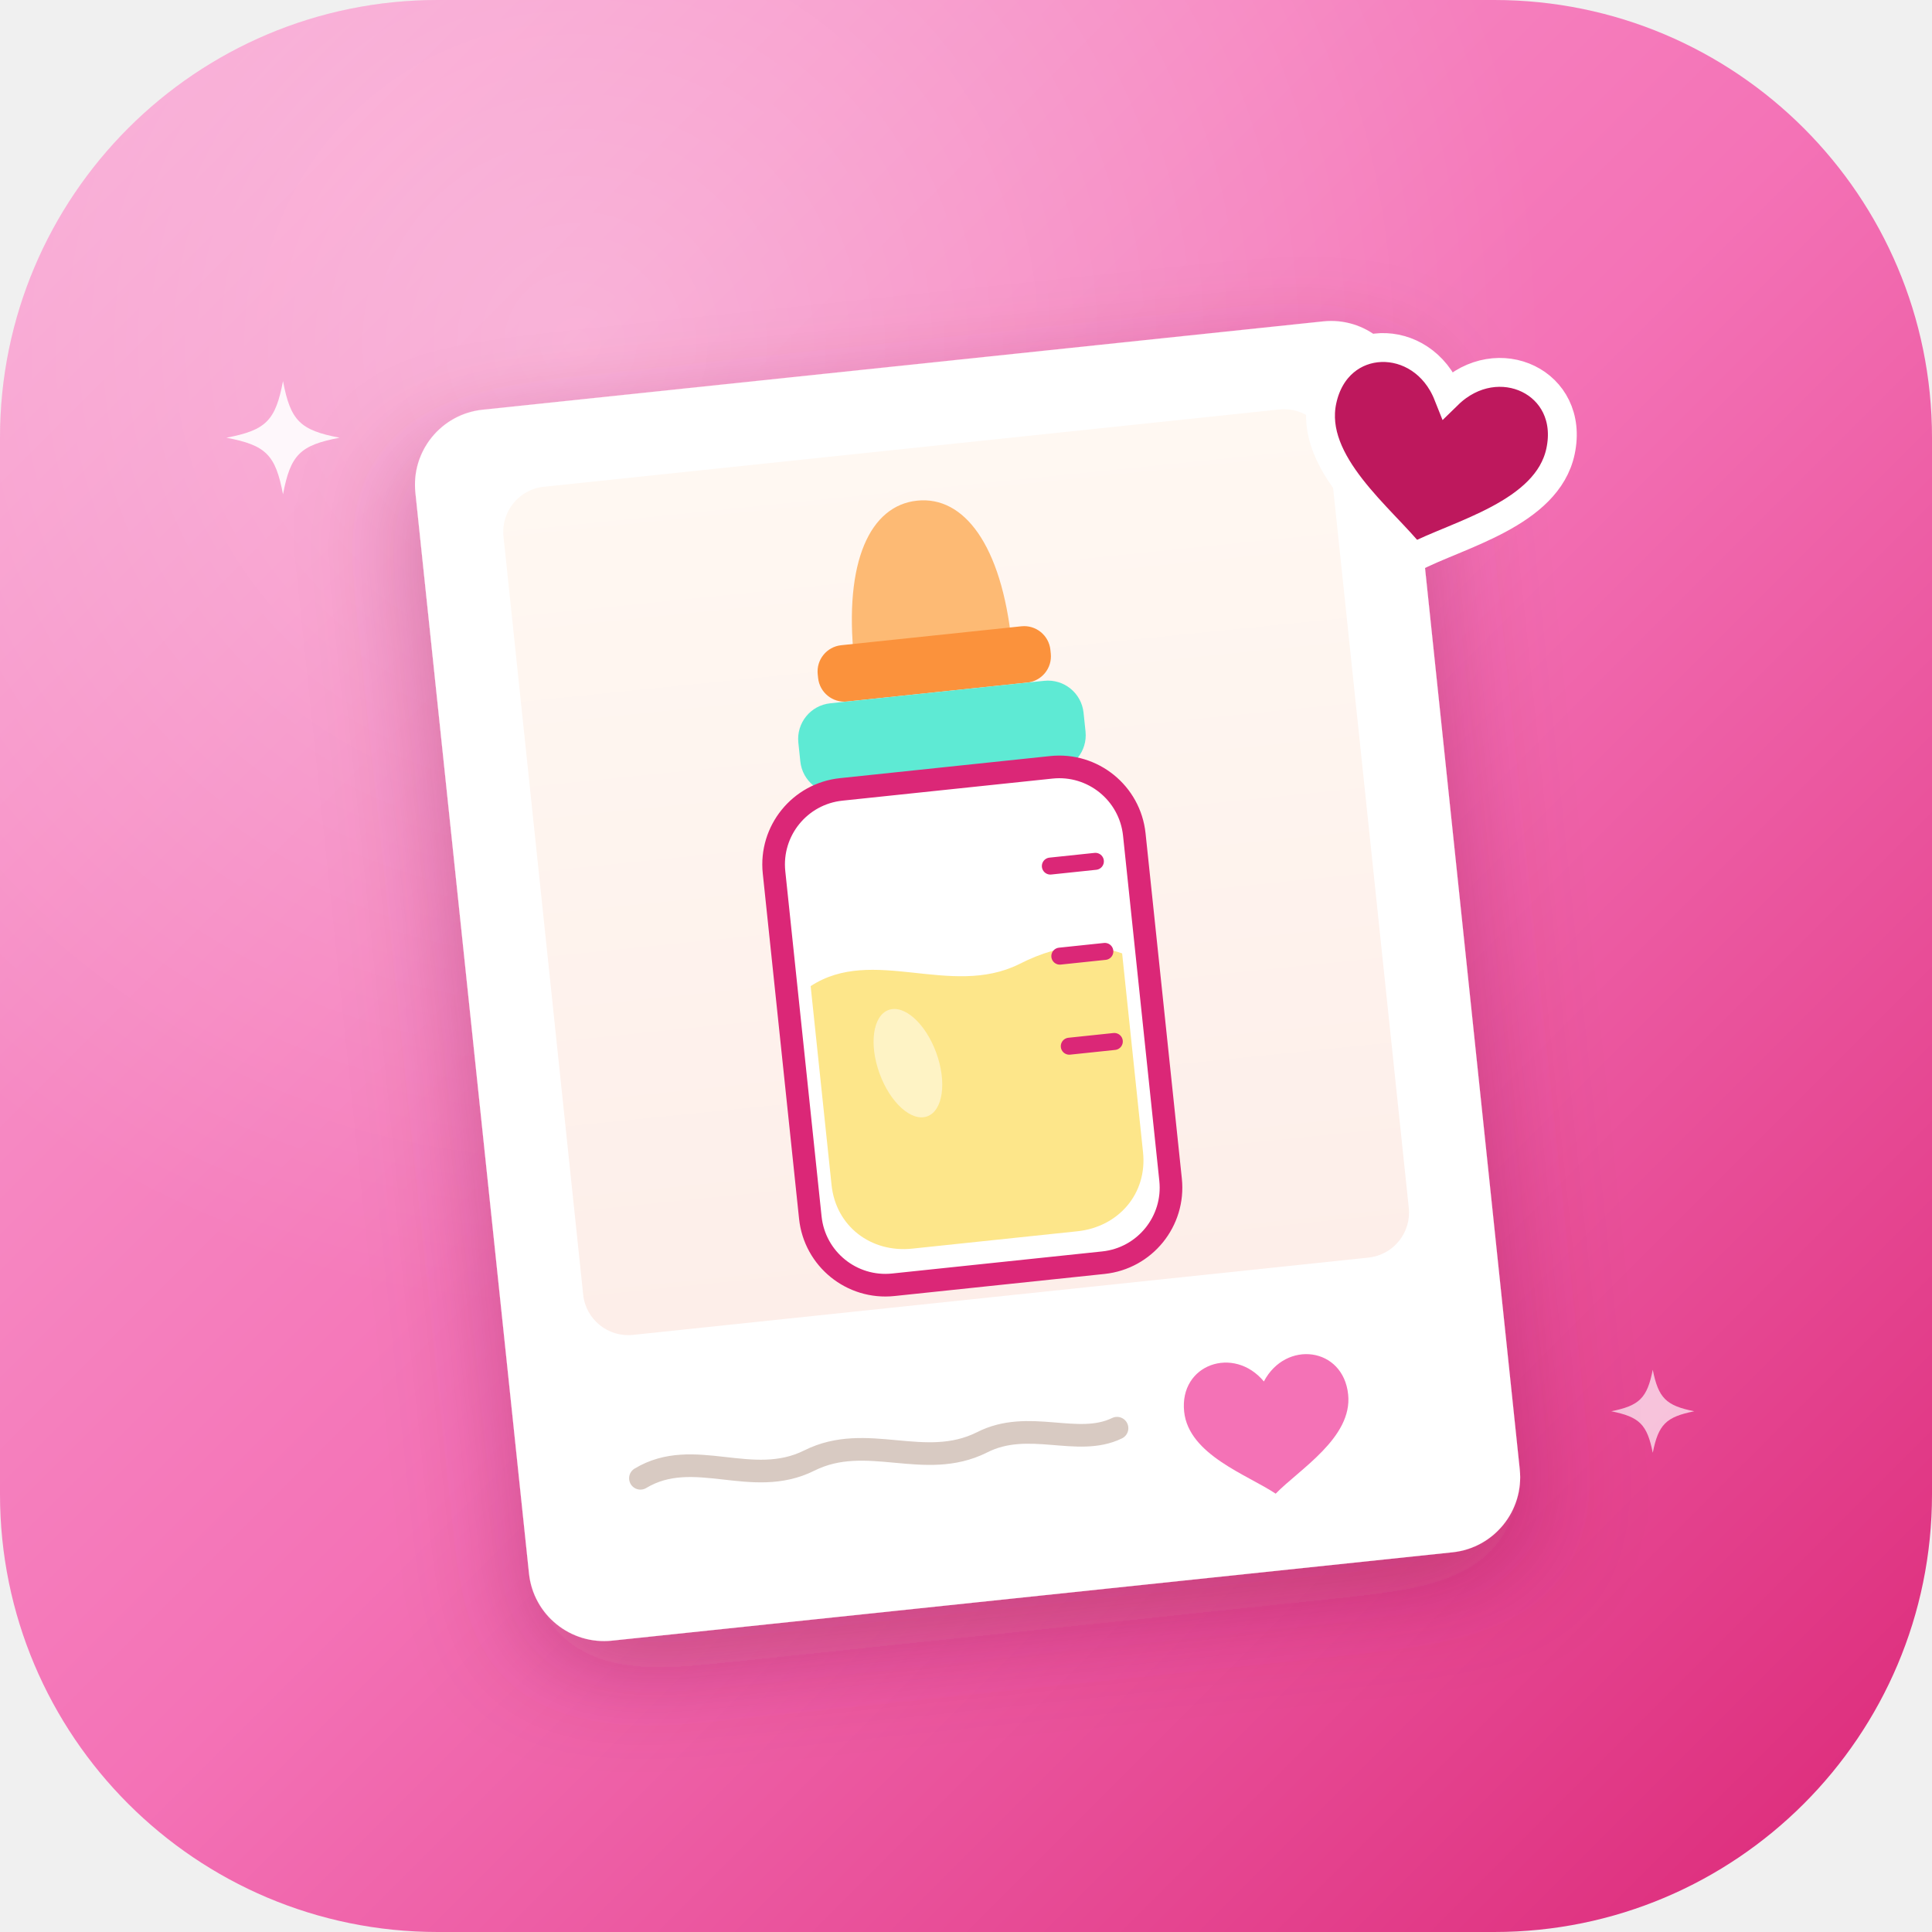
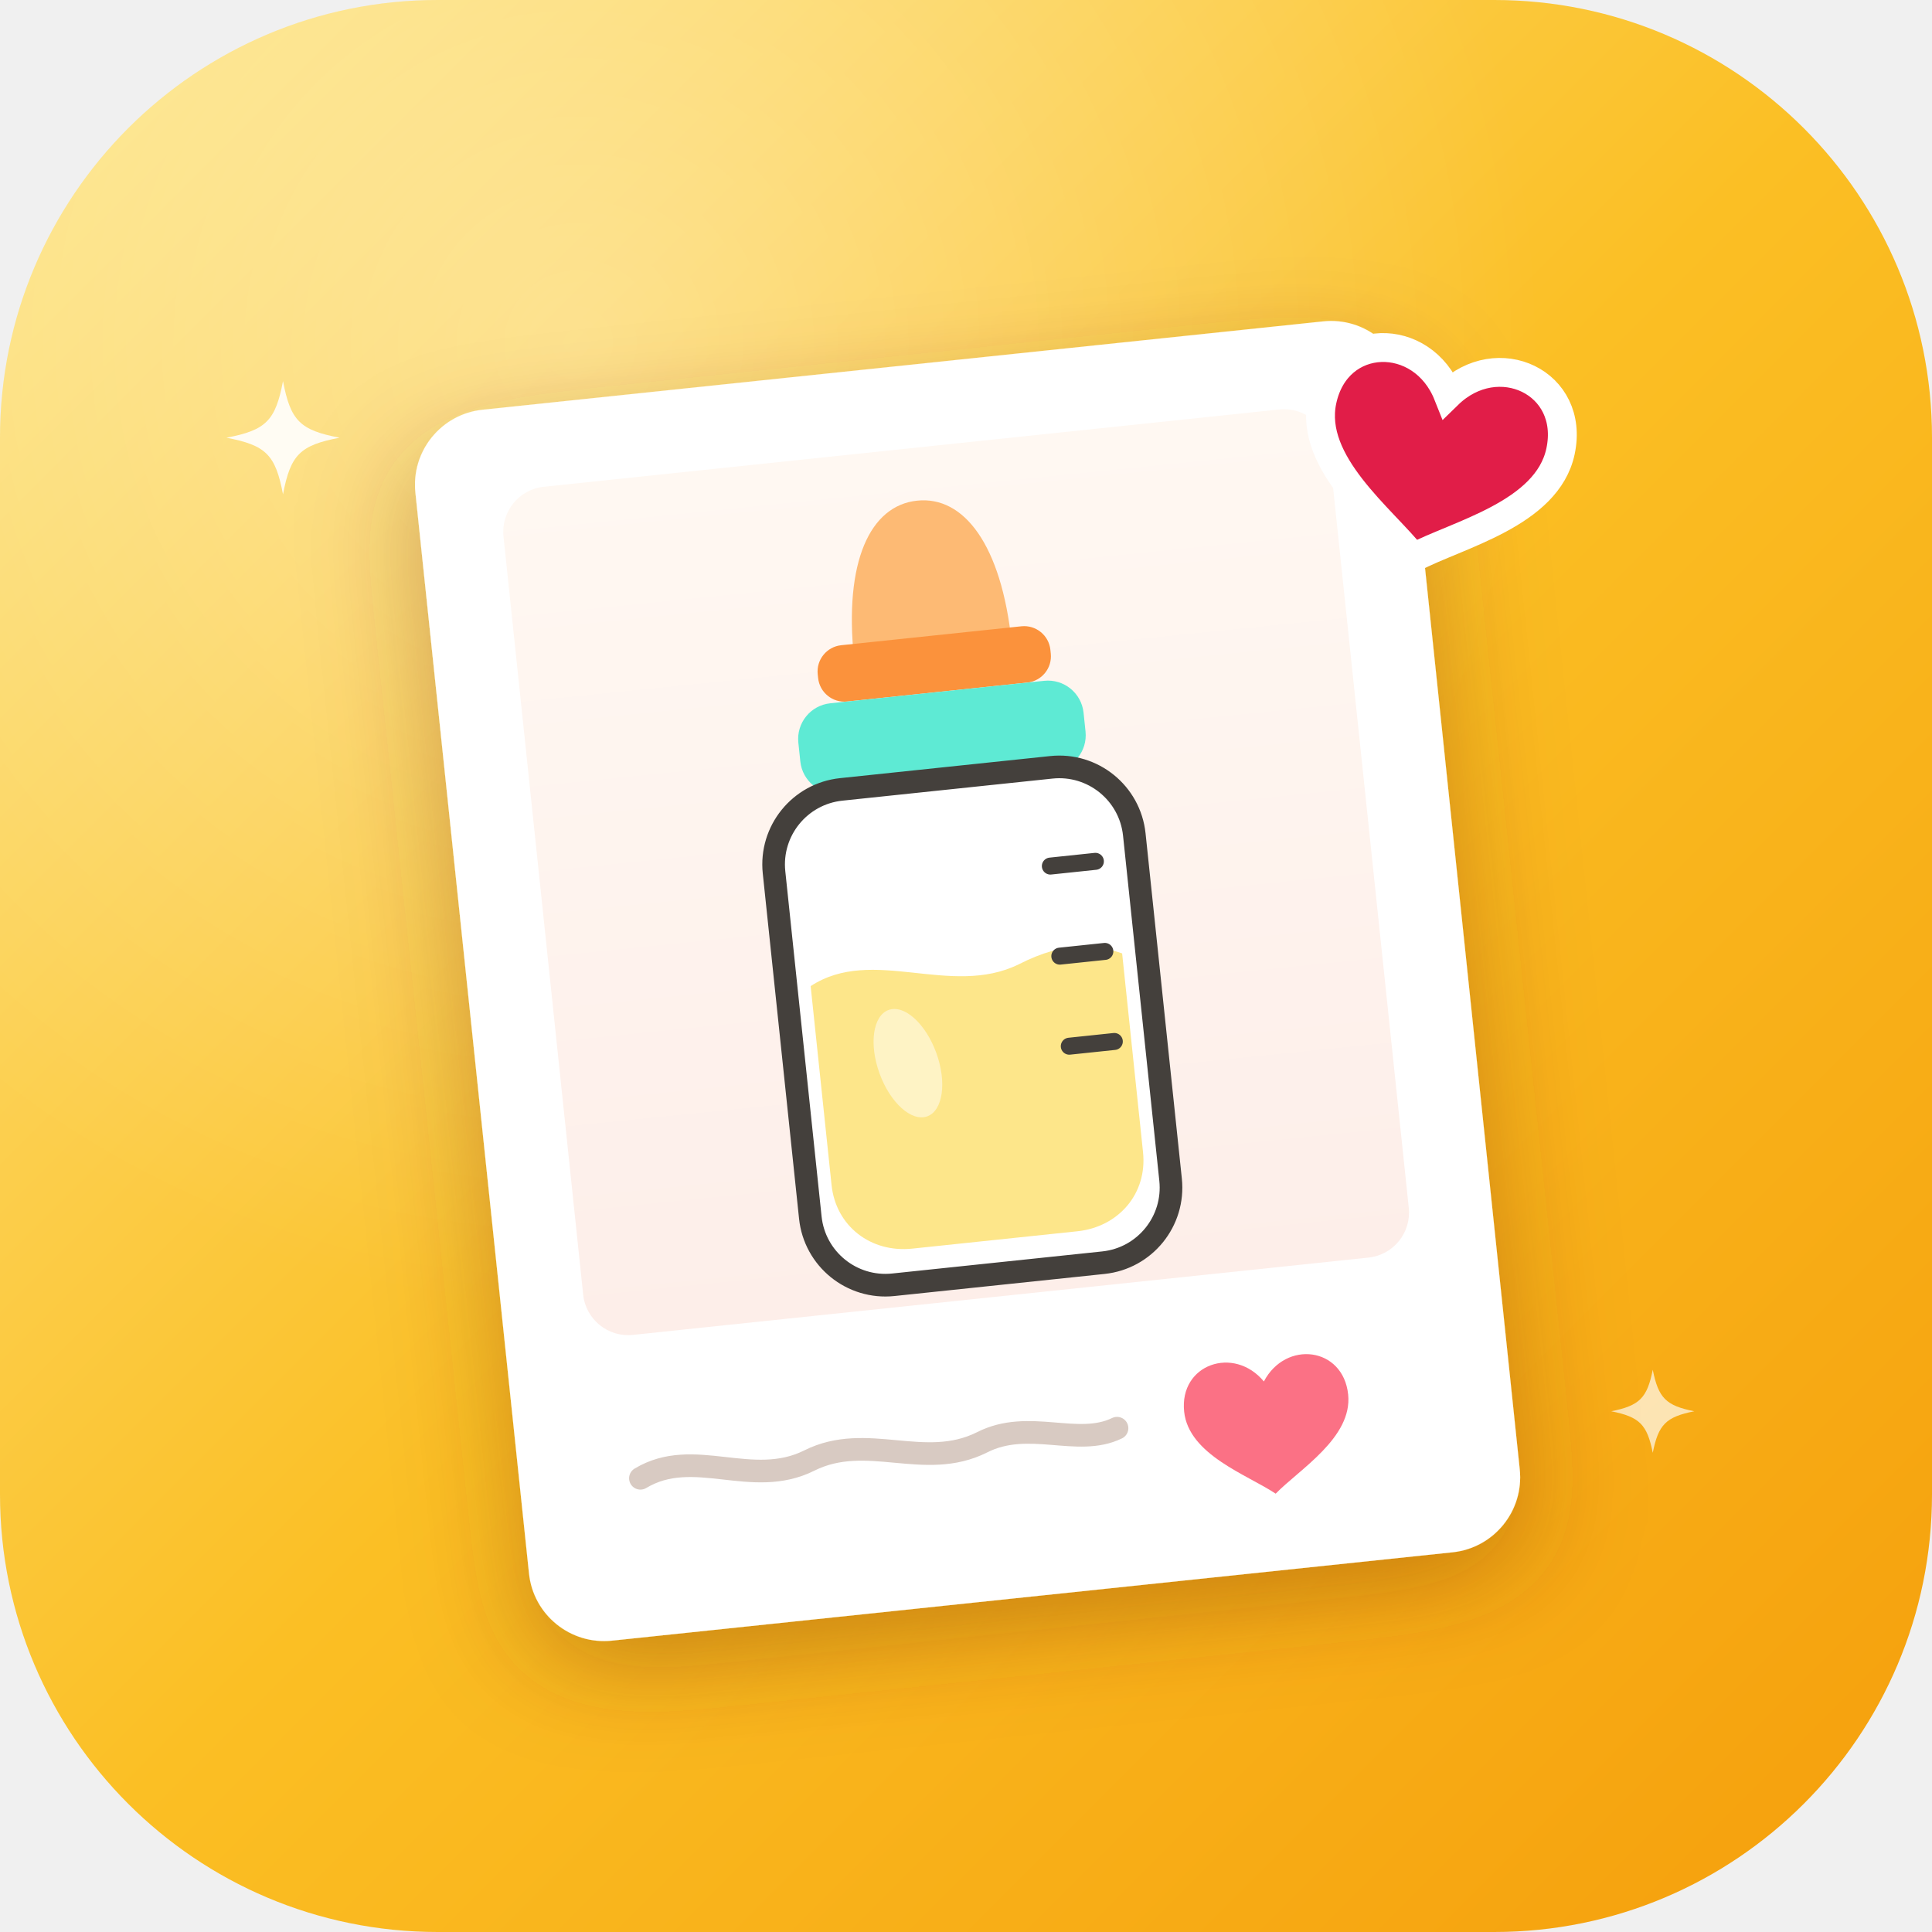
<svg xmlns="http://www.w3.org/2000/svg" width="1024" height="1024" viewBox="0 0 1024 1024">
  <defs>
    <linearGradient id="bg" x1="0" y1="0" x2="1024" y2="1024" gradientUnits="userSpaceOnUse">
-       <stop offset="0" stop-color="#f9a8d4" />
-       <stop offset="0.5" stop-color="#f472b6" />
-       <stop offset="1" stop-color="#db2777" />
+       <stop offset="0" stop-color="#fde68a" />
+       <stop offset="0.5" stop-color="#fbbf24" />
+       <stop offset="1" stop-color="#f59e0b" />
    </linearGradient>
    <radialGradient id="glow" cx="0.3" cy="0.18" r="0.9">
      <stop offset="0" stop-color="#ffffff" stop-opacity="0.32" />
      <stop offset="0.55" stop-color="#ffffff" stop-opacity="0" />
    </radialGradient>
    <linearGradient id="photo" x1="0" y1="0" x2="0" y2="1">
      <stop offset="0" stop-color="#fff8f2" />
      <stop offset="1" stop-color="#fdeee9" />
    </linearGradient>
    <filter id="shadow" x="-30%" y="-30%" width="160%" height="160%">
-       <feDropShadow dx="0" dy="18" stdDeviation="28" flood-color="#831843" flood-opacity="0.35" />
+       <feDropShadow dx="0" dy="18" stdDeviation="28" flood-color="#78350f" flood-opacity="0.35" />
    </filter>
  </defs>
  <rect width="1024" height="1024" rx="232" fill="url(#bg)" />
  <rect width="1024" height="1024" rx="232" fill="url(#glow)" />
  <g fill="#ffffff" opacity="0.9">
    <path transform="translate(150 232)" d="M 0 -30 C 4 -9 9 -4 30 0 C 9 4 4 9 0 30 C -4 9 -9 4 -30 0 C -9 -4 -4 -9 0 -30 Z" />
    <path transform="translate(876 748)" d="M 0 -22 C 3 -7 7 -3 22 0 C 7 3 3 7 0 22 C -3 7 -7 3 -22 0 C -7 -3 -3 -7 0 -22 Z" opacity="0.75" />
  </g>
  <g transform="rotate(-6 512 512)">
    <rect x="248" y="192" width="528" height="656" rx="40" fill="#ffffff" filter="url(#shadow)" />
    <rect x="292" y="236" width="440" height="452" rx="24" fill="url(#photo)" />
    <g transform="translate(512 256)">
      <path d="M -42 88 C -42 36 -25 8 0 8 C 25 8 42 36 42 88 Z" fill="#fdba74" />
      <rect x="-62" y="80" width="124" height="30" rx="14" fill="#fb923c" />
      <rect x="-76" y="110" width="152" height="48" rx="19" fill="#5eead4" />
-       <rect x="-96" y="156" width="192" height="264" rx="40" fill="#ffffff" stroke="#db2777" stroke-width="12" />
+       <rect x="-96" y="156" width="192" height="264" rx="40" fill="#ffffff" stroke="#44403c" stroke-width="12" />
      <path d="M -83 258 C -48 240 -10 272 28 258 C 54 248 70 252 83 258 L 83 364 C 83 386 66 402 44 402 L -44 402 C -66 402 -83 386 -83 364 Z" fill="#fde68a" />
      <ellipse cx="-36" cy="304" rx="16" ry="30" fill="#ffffff" opacity="0.5" transform="rotate(-14 -36 304)" />
-       <line x1="50" y1="208" x2="74" y2="208" stroke="#db2777" stroke-width="9" stroke-linecap="round" />
-       <line x1="50" y1="256" x2="74" y2="256" stroke="#db2777" stroke-width="9" stroke-linecap="round" />
-       <line x1="50" y1="304" x2="74" y2="304" stroke="#db2777" stroke-width="9" stroke-linecap="round" />
+       <line x1="50" y1="208" x2="74" y2="208" stroke="#44403c" stroke-width="9" stroke-linecap="round" />
+       <line x1="50" y1="256" x2="74" y2="256" stroke="#44403c" stroke-width="9" stroke-linecap="round" />
+       <line x1="50" y1="304" x2="74" y2="304" stroke="#44403c" stroke-width="9" stroke-linecap="round" />
    </g>
    <g stroke="#d8cac2" stroke-width="12" stroke-linecap="round" fill="none">
      <path d="M 312 764 C 342 750 370 776 402 764 C 434 752 462 776 494 764 C 520 754 544 772 566 764" />
    </g>
-     <path transform="translate(646 736) scale(1.15)" fill="#f472b6" d="M 0 10 C -12 -8 -38 -2 -38 20 C -38 40 -12 52 0 62 C 12 52 38 40 38 20 C 38 -2 12 -8 0 10 Z" />
+     <path transform="translate(646 736) scale(1.15)" fill="#fb7185" d="M 0 10 C -12 -8 -38 -2 -38 20 C -38 40 -12 52 0 62 C 12 52 38 40 38 20 C 38 -2 12 -8 0 10 Z" />
  </g>
  <g transform="rotate(12 766 216)">
-     <path transform="translate(766 192) scale(1.7)" fill="#be185d" stroke="#ffffff" stroke-width="9" d="M 0 10 C -12 -8 -38 -2 -38 20 C -38 40 -12 52 0 62 C 12 52 38 40 38 20 C 38 -2 12 -8 0 10 Z" />
+     <path transform="translate(766 192) scale(1.7)" fill="#e11d48" stroke="#ffffff" stroke-width="9" d="M 0 10 C -12 -8 -38 -2 -38 20 C -38 40 -12 52 0 62 C 12 52 38 40 38 20 C 38 -2 12 -8 0 10 Z" />
  </g>
</svg>
